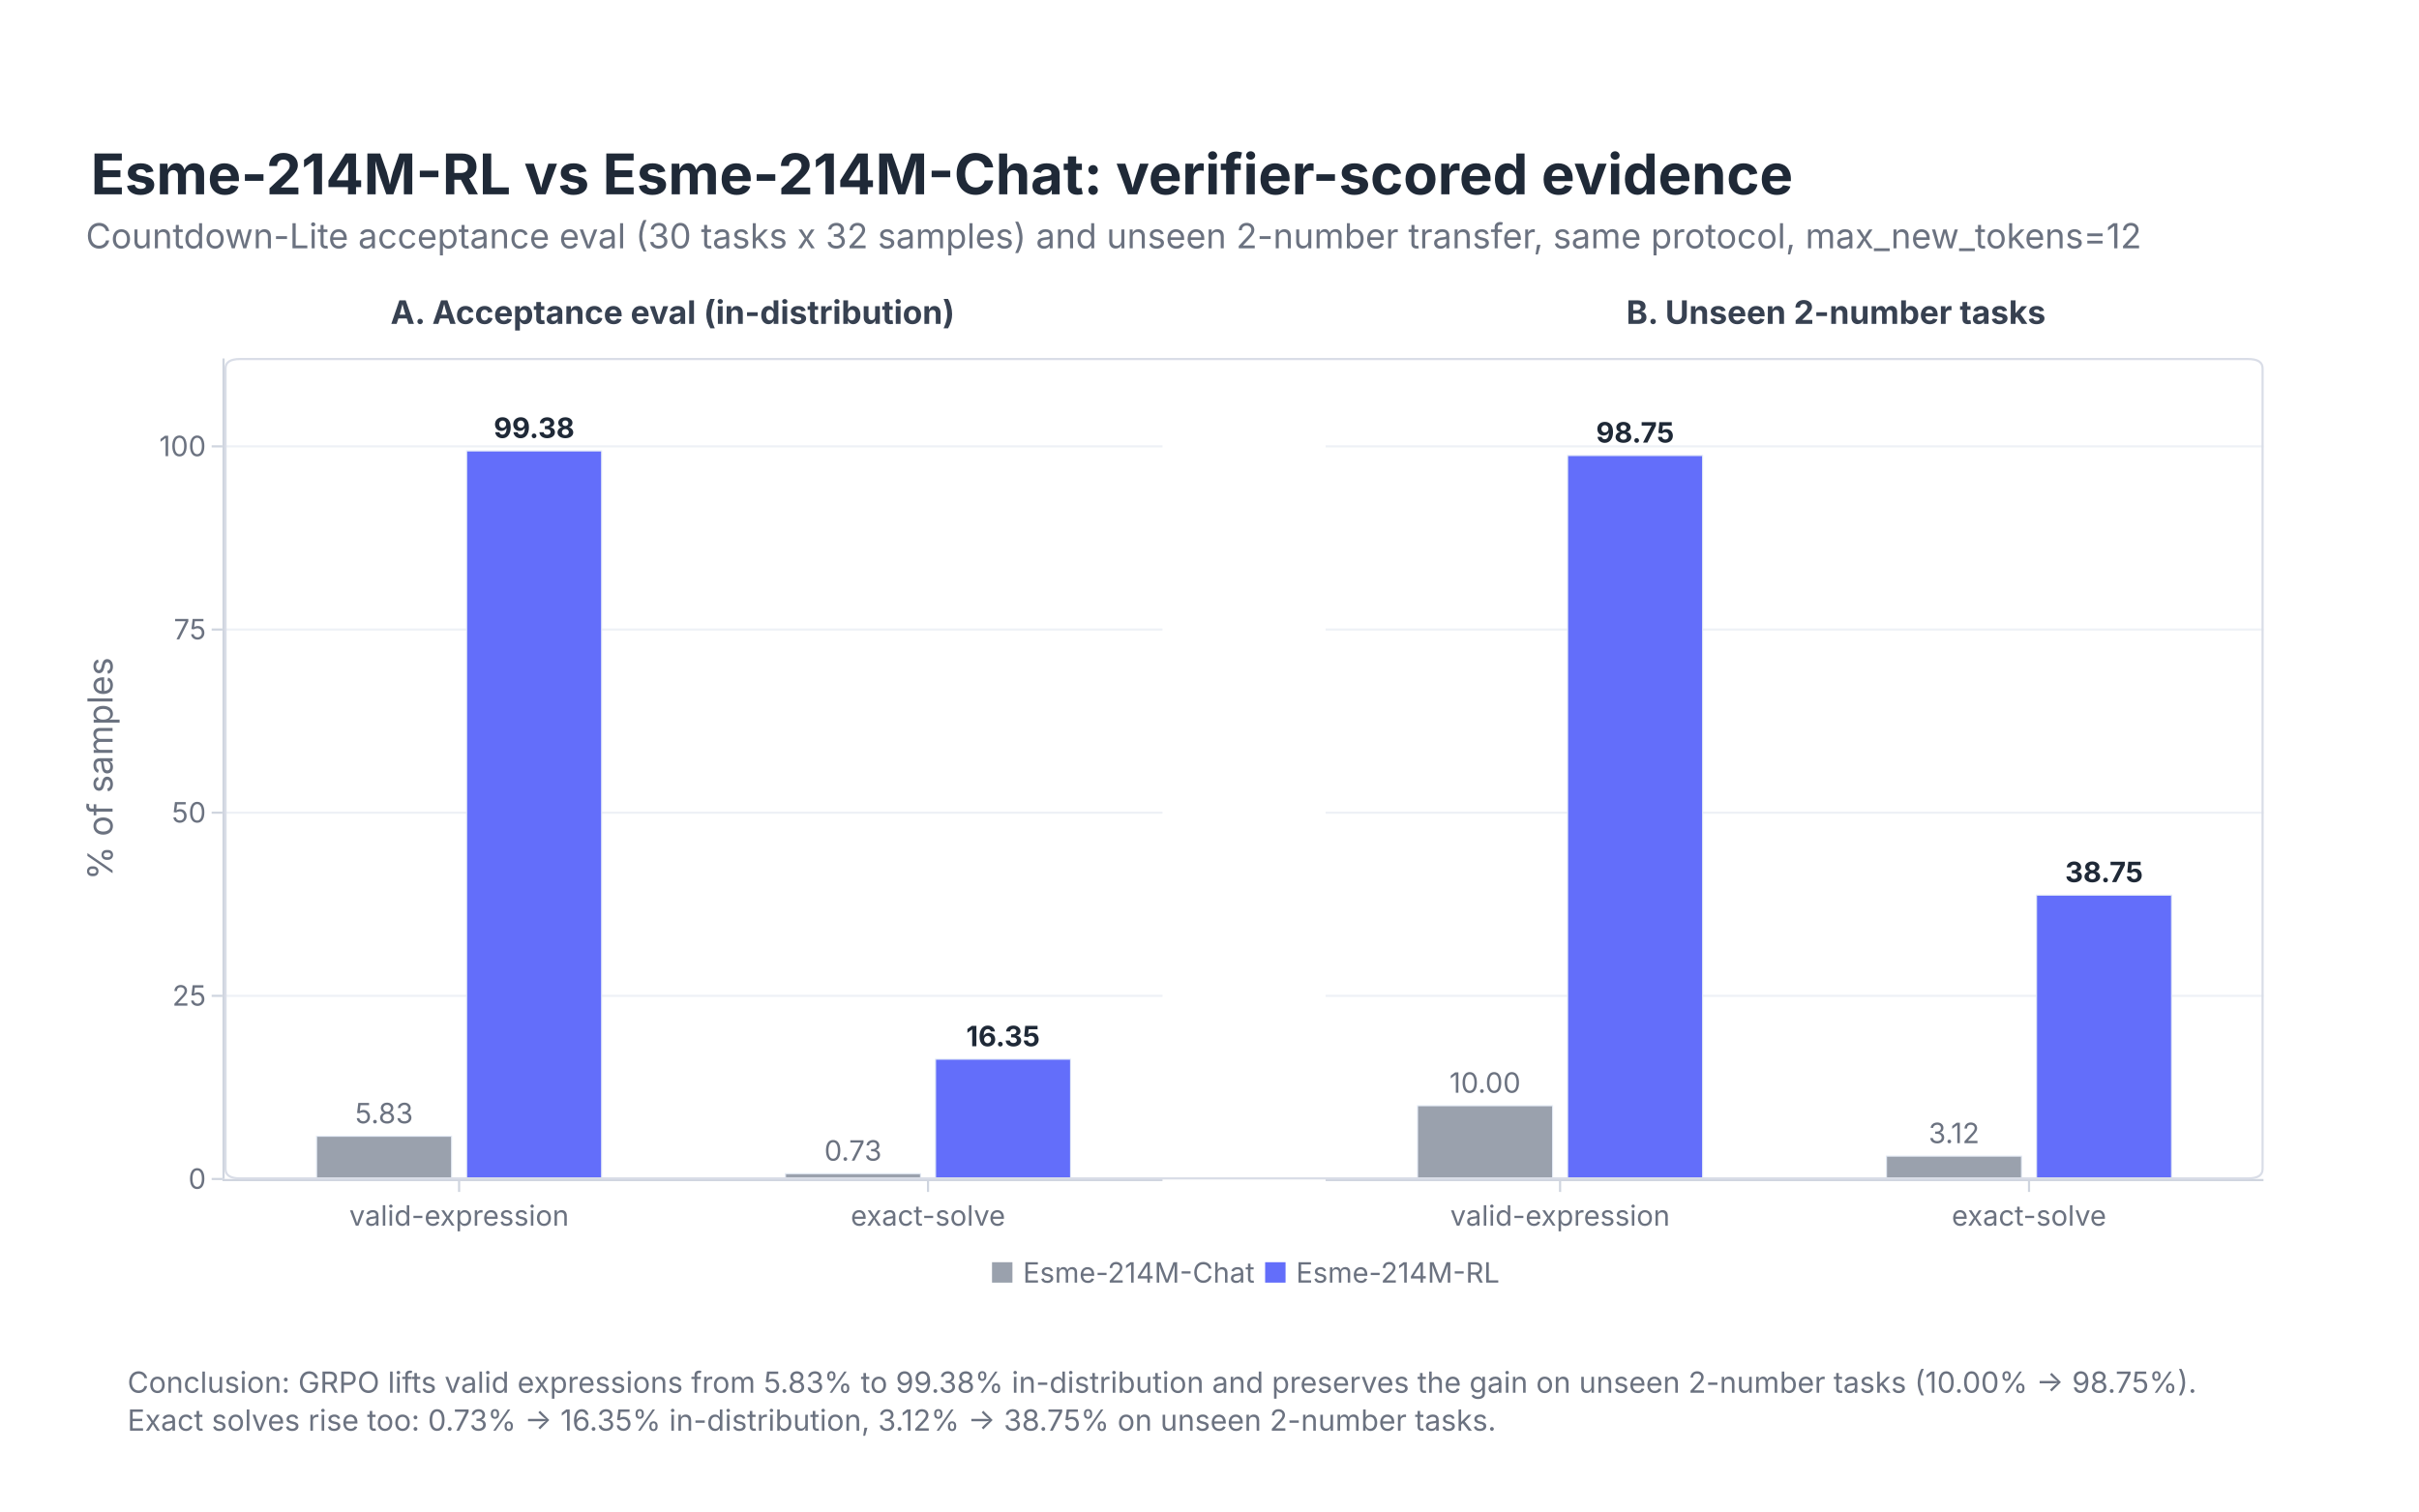
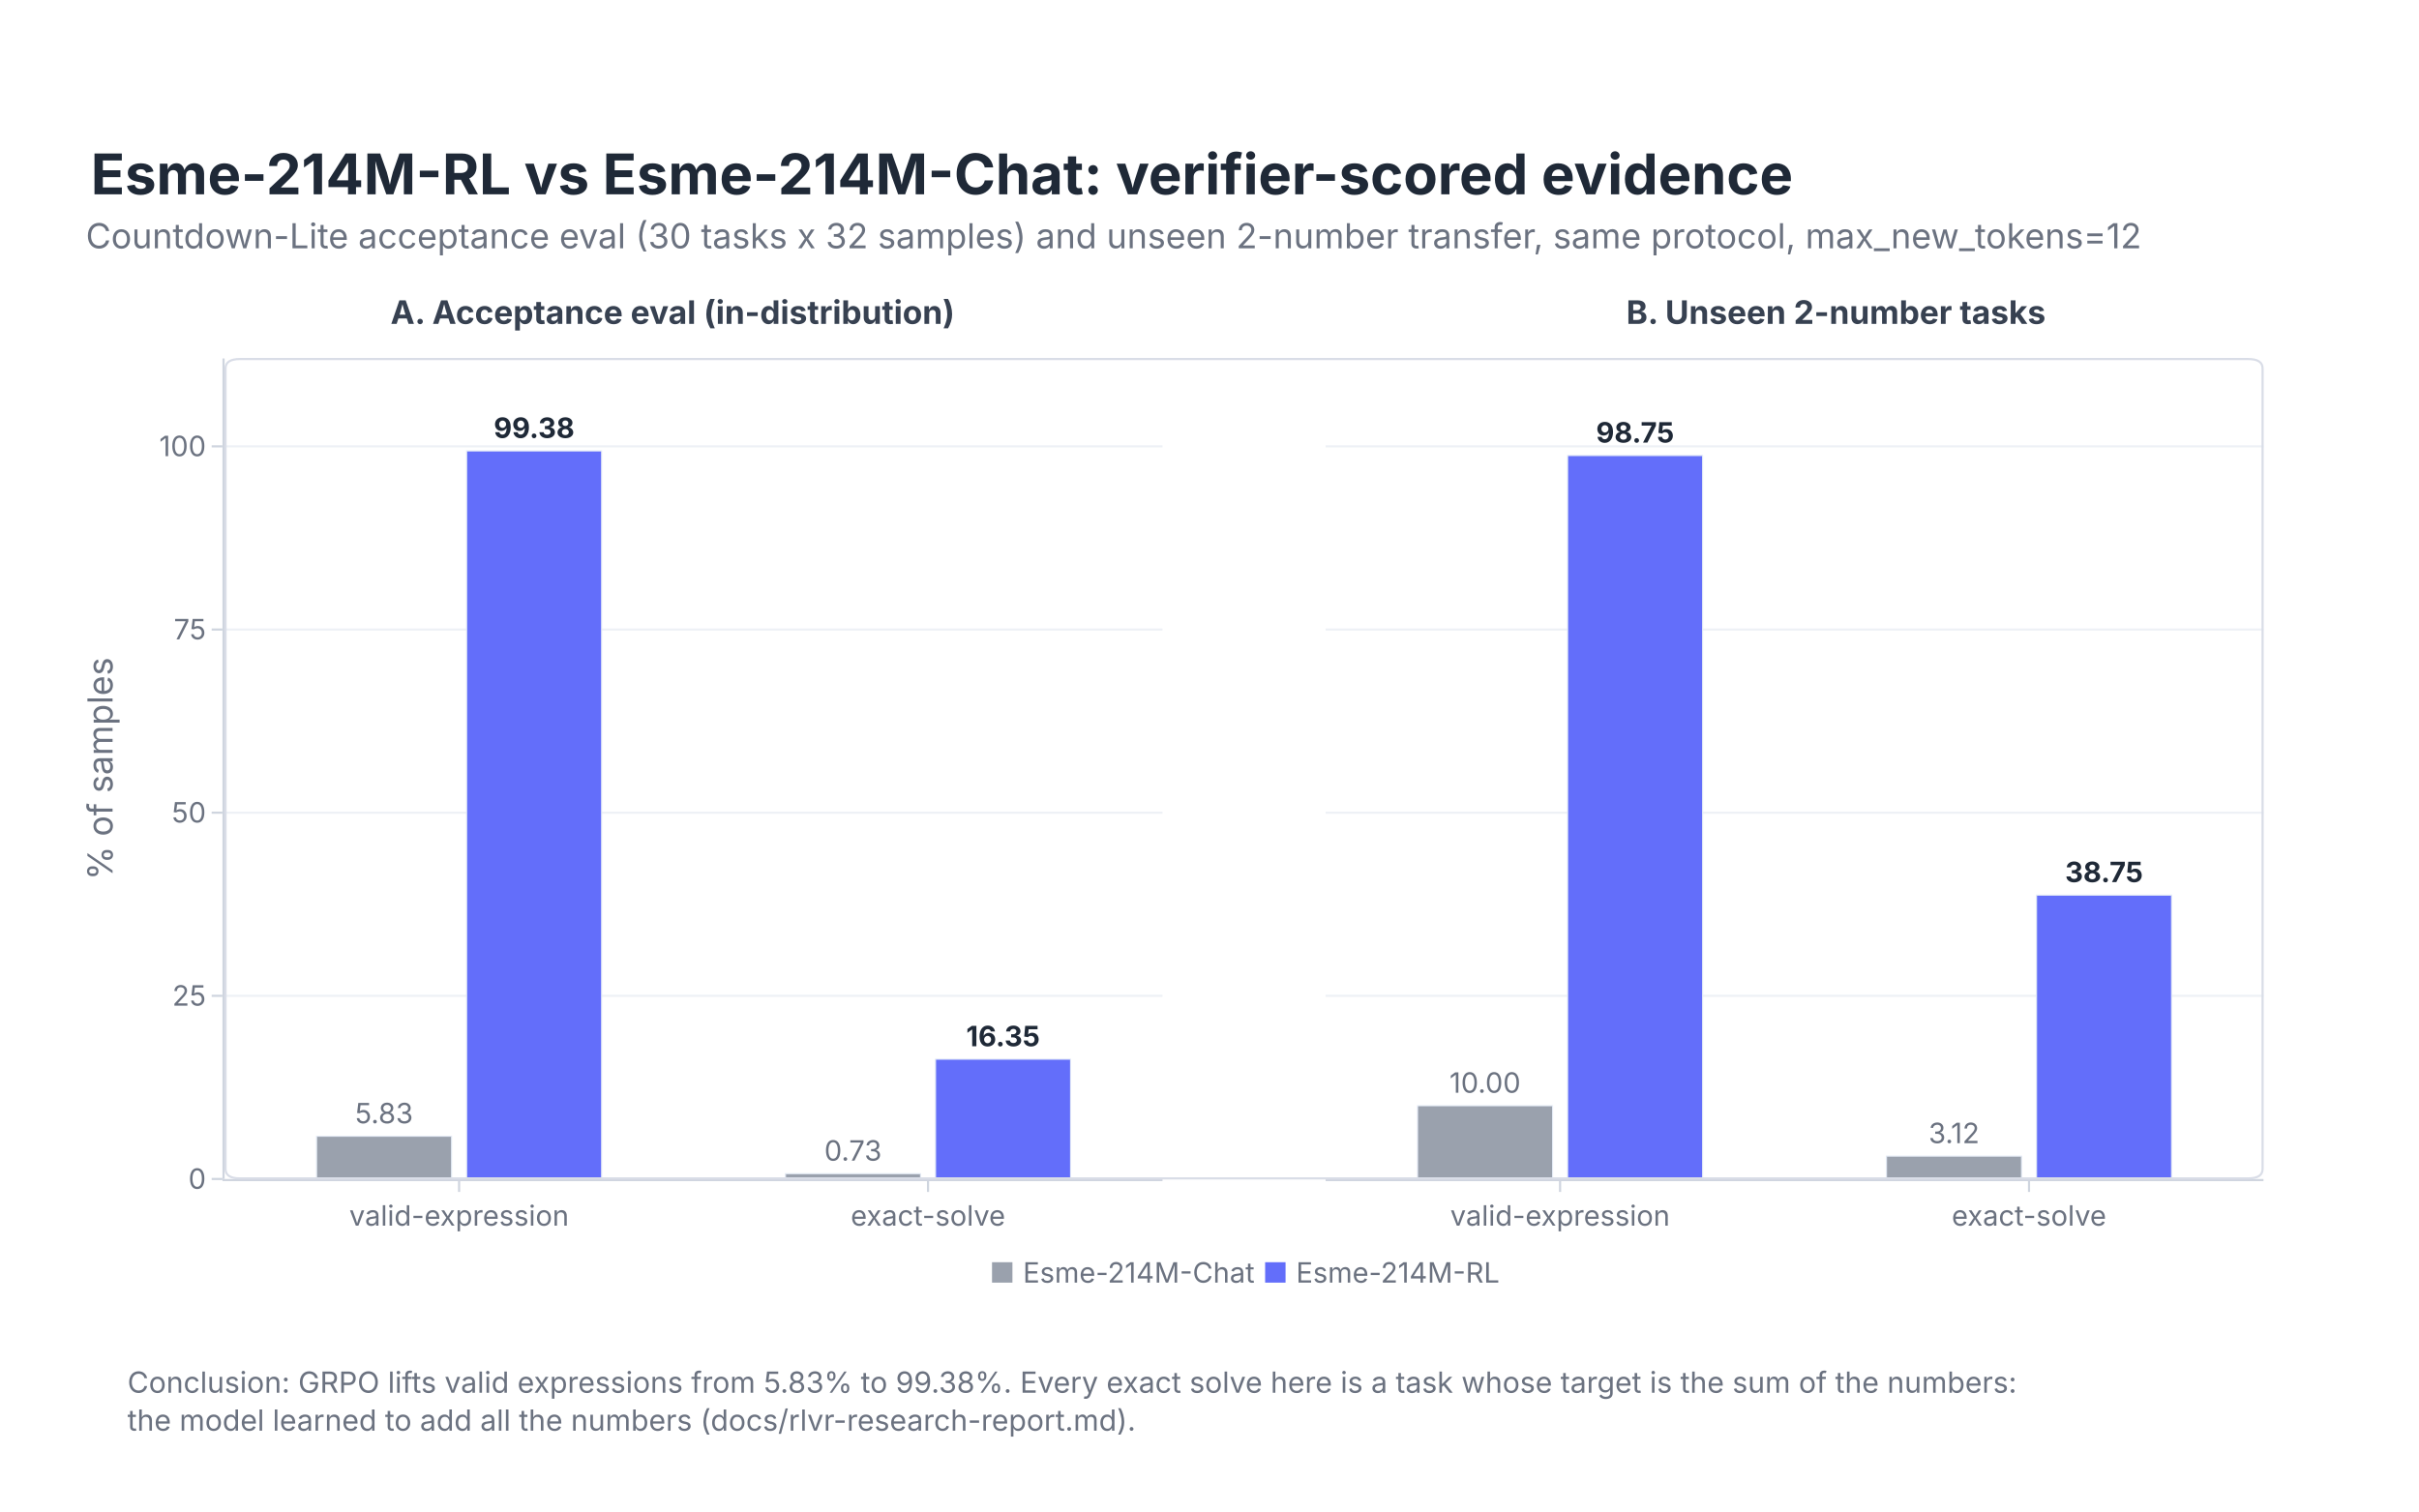
<svg xmlns="http://www.w3.org/2000/svg" class="main-svg" width="1120" height="700" style="" viewBox="0 0 1120 700">
  <rect x="0" y="0" width="1120" height="700" style="fill: rgb(255, 255, 255); fill-opacity: 1;" />
-   <defs id="defs-47bb2e">
+   <defs id="defs-f2ea42">
    <g class="clips">
-       <clipPath id="clip47bb2exyplot" class="plotclip">
+       <clipPath id="clipf2ea42xyplot" class="plotclip">
        <rect width="434.24" height="380" />
      </clipPath>
-       <clipPath id="clip47bb2ex2yplot" class="plotclip">
+       <clipPath id="clipf2ea42x2yplot" class="plotclip">
        <rect width="434.24" height="380" />
      </clipPath>
-       <clipPath class="axesclip" id="clip47bb2ex">
+       <clipPath class="axesclip" id="clipf2ea42x">
        <rect x="104" y="0" width="434.24" height="700" />
      </clipPath>
-       <clipPath class="axesclip" id="clip47bb2ey">
+       <clipPath class="axesclip" id="clipf2ea42y">
        <rect x="0" y="166" width="1120" height="380" />
      </clipPath>
-       <clipPath class="axesclip" id="clip47bb2exy">
+       <clipPath class="axesclip" id="clipf2ea42xy">
        <rect x="104" y="166" width="434.24" height="380" />
      </clipPath>
-       <clipPath class="axesclip" id="clip47bb2ex2">
+       <clipPath class="axesclip" id="clipf2ea42x2">
        <rect x="613.76" y="0" width="434.24" height="700" />
      </clipPath>
-       <clipPath class="axesclip" id="clip47bb2ex2y">
+       <clipPath class="axesclip" id="clipf2ea42x2y">
        <rect x="613.76" y="166" width="434.24" height="380" />
      </clipPath>
    </g>
    <g class="gradients" />
    <g class="patterns" />
  </defs>
  <g class="bglayer" />
  <g class="layer-below">
    <g class="imagelayer" />
    <g class="shapelayer" />
  </g>
  <g class="cartesianlayer">
    <g class="subplot xy">
      <g class="layer-subplot">
        <g class="shapelayer" />
        <g class="imagelayer" />
      </g>
      <g class="minor-gridlayer">
        <g class="x" />
        <g class="y" />
      </g>
      <g class="gridlayer">
        <g class="x" />
        <g class="y">
          <path class="ygrid crisp" transform="translate(0,461.18)" d="M104,0h434.24" style="stroke: rgb(238, 241, 246); stroke-opacity: 1; stroke-width: 1px;" />
          <path class="ygrid crisp" transform="translate(0,376.36)" d="M104,0h434.24" style="stroke: rgb(238, 241, 246); stroke-opacity: 1; stroke-width: 1px;" />
          <path class="ygrid crisp" transform="translate(0,291.54)" d="M104,0h434.24" style="stroke: rgb(238, 241, 246); stroke-opacity: 1; stroke-width: 1px;" />
          <path class="ygrid crisp" transform="translate(0,206.71)" d="M104,0h434.24" style="stroke: rgb(238, 241, 246); stroke-opacity: 1; stroke-width: 1px;" />
        </g>
      </g>
      <g class="zerolinelayer" />
      <g class="layer-between">
        <g class="shapelayer" />
        <g class="imagelayer" />
      </g>
      <path class="xlines-below" />
      <path class="ylines-below" />
      <g class="overlines-below" />
      <g class="xaxislayer-below" />
      <g class="yaxislayer-below" />
      <g class="overaxes-below" />
      <g class="overplot">
-         <g class="xy" transform="translate(104,166)" clip-path="url(#clip47bb2exyplot)">
+         <g class="xy" transform="translate(104,166)" clip-path="url(#clipf2ea42xyplot)">
          <g class="barlayer mlayer">
            <g class="trace bars" style="opacity: 1;">
              <g class="points">
                <g class="point">
                  <path d="M42.56,380V360.22H105.09V380Z" style="vector-effect: none; opacity: 1; stroke-width: 0.5px; fill: rgb(154, 161, 173); fill-opacity: 1; stroke: rgb(229, 236, 246); stroke-opacity: 1;" />
                  <text class="bartext bartext-outside" text-anchor="middle" data-notex="1" x="0" y="0" style="font-family: -apple-system, BlinkMacSystemFont, 'Segoe UI', sans-serif; font-size: 13px; fill: rgb(107, 114, 128); fill-opacity: 1; white-space: pre;" transform="translate(73.825,354.22)">5.83</text>
                </g>
                <g class="point">
                  <path d="M259.68,380V377.52H322.21V380Z" style="vector-effect: none; opacity: 1; stroke-width: 0.5px; fill: rgb(154, 161, 173); fill-opacity: 1; stroke: rgb(229, 236, 246); stroke-opacity: 1;" />
                  <text class="bartext bartext-outside" text-anchor="middle" data-notex="1" x="0" y="0" style="font-family: -apple-system, BlinkMacSystemFont, 'Segoe UI', sans-serif; font-size: 13px; fill: rgb(107, 114, 128); fill-opacity: 1; white-space: pre;" transform="translate(290.945,371.52)">0.73</text>
                </g>
              </g>
            </g>
            <g class="trace bars" style="opacity: 1;">
              <g class="points">
                <g class="point">
                  <path d="M112.03,380V42.82H174.56V380Z" style="vector-effect: none; opacity: 1; stroke-width: 0.5px; fill: rgb(99, 110, 250); fill-opacity: 1; stroke: rgb(229, 236, 246); stroke-opacity: 1;" />
                  <text class="bartext bartext-outside" text-anchor="middle" data-notex="1" x="0" y="0" style="font-family: -apple-system, BlinkMacSystemFont, 'Segoe UI', sans-serif; font-size: 13px; fill: rgb(31, 41, 55); fill-opacity: 1; white-space: pre;" transform="translate(143.295,36.82)">
                    <tspan style="font-weight:bold">99.38</tspan>
                  </text>
                </g>
                <g class="point">
                  <path d="M329.15,380V324.53H391.68V380Z" style="vector-effect: none; opacity: 1; stroke-width: 0.5px; fill: rgb(99, 110, 250); fill-opacity: 1; stroke: rgb(229, 236, 246); stroke-opacity: 1;" />
                  <text class="bartext bartext-outside" text-anchor="middle" data-notex="1" x="0" y="0" style="font-family: -apple-system, BlinkMacSystemFont, 'Segoe UI', sans-serif; font-size: 13px; fill: rgb(31, 41, 55); fill-opacity: 1; white-space: pre;" transform="translate(360.415,318.53)">
                    <tspan style="font-weight:bold">16.35</tspan>
                  </text>
                </g>
              </g>
            </g>
          </g>
        </g>
      </g>
      <g class="zerolinelayer-above" />
      <path class="xlines-above crisp" d="M103,546.5H538.24" style="fill: none; stroke-width: 1px; stroke: rgb(207, 213, 223); stroke-opacity: 1;" />
      <path class="ylines-above crisp" d="M103.5,166V546" style="fill: none; stroke-width: 1px; stroke: rgb(207, 213, 223); stroke-opacity: 1;" />
      <g class="overlines-above" />
      <g class="xaxislayer-above">
        <path class="xtick ticks crisp" d="M0,547v5" transform="translate(212.56,0)" style="stroke: rgb(207, 213, 223); stroke-opacity: 1; stroke-width: 1px;" />
        <path class="xtick ticks crisp" d="M0,547v5" transform="translate(429.68,0)" style="stroke: rgb(207, 213, 223); stroke-opacity: 1; stroke-width: 1px;" />
        <g class="xtick">
          <text text-anchor="middle" x="0" y="567.6" transform="translate(212.56,0)" style="font-family: -apple-system, BlinkMacSystemFont, 'Segoe UI', sans-serif; font-size: 13px; fill: rgb(107, 114, 128); fill-opacity: 1; white-space: pre;">valid-expression</text>
        </g>
        <g class="xtick">
          <text text-anchor="middle" x="0" y="567.6" transform="translate(429.68,0)" style="font-family: -apple-system, BlinkMacSystemFont, 'Segoe UI', sans-serif; font-size: 13px; fill: rgb(107, 114, 128); fill-opacity: 1; white-space: pre;">exact-solve</text>
        </g>
      </g>
      <g class="yaxislayer-above">
        <path class="ytick ticks crisp" d="M103,0h-5" transform="translate(0,546)" style="stroke: rgb(207, 213, 223); stroke-opacity: 1; stroke-width: 1px;" />
        <path class="ytick ticks crisp" d="M103,0h-5" transform="translate(0,461.18)" style="stroke: rgb(207, 213, 223); stroke-opacity: 1; stroke-width: 1px;" />
        <path class="ytick ticks crisp" d="M103,0h-5" transform="translate(0,376.36)" style="stroke: rgb(207, 213, 223); stroke-opacity: 1; stroke-width: 1px;" />
        <path class="ytick ticks crisp" d="M103,0h-5" transform="translate(0,291.54)" style="stroke: rgb(207, 213, 223); stroke-opacity: 1; stroke-width: 1px;" />
        <path class="ytick ticks crisp" d="M103,0h-5" transform="translate(0,206.71)" style="stroke: rgb(207, 213, 223); stroke-opacity: 1; stroke-width: 1px;" />
        <g class="ytick">
          <text text-anchor="end" x="95.4" y="4.55" transform="translate(0,546)" style="font-family: -apple-system, BlinkMacSystemFont, 'Segoe UI', sans-serif; font-size: 13px; fill: rgb(107, 114, 128); fill-opacity: 1; white-space: pre;">0</text>
        </g>
        <g class="ytick">
          <text text-anchor="end" x="95.4" y="4.55" style="font-family: -apple-system, BlinkMacSystemFont, 'Segoe UI', sans-serif; font-size: 13px; fill: rgb(107, 114, 128); fill-opacity: 1; white-space: pre;" transform="translate(0,461.18)">25</text>
        </g>
        <g class="ytick">
          <text text-anchor="end" x="95.4" y="4.55" style="font-family: -apple-system, BlinkMacSystemFont, 'Segoe UI', sans-serif; font-size: 13px; fill: rgb(107, 114, 128); fill-opacity: 1; white-space: pre;" transform="translate(0,376.36)">50</text>
        </g>
        <g class="ytick">
          <text text-anchor="end" x="95.4" y="4.55" style="font-family: -apple-system, BlinkMacSystemFont, 'Segoe UI', sans-serif; font-size: 13px; fill: rgb(107, 114, 128); fill-opacity: 1; white-space: pre;" transform="translate(0,291.54)">75</text>
        </g>
        <g class="ytick">
          <text text-anchor="end" x="95.4" y="4.55" style="font-family: -apple-system, BlinkMacSystemFont, 'Segoe UI', sans-serif; font-size: 13px; fill: rgb(107, 114, 128); fill-opacity: 1; white-space: pre;" transform="translate(0,206.71)">100</text>
        </g>
      </g>
      <g class="overaxes-above" />
    </g>
    <g class="subplot x2y">
      <g class="layer-subplot">
        <g class="shapelayer" />
        <g class="imagelayer" />
      </g>
      <g class="minor-gridlayer">
        <g class="x2" />
        <g class="y" />
      </g>
      <g class="gridlayer">
        <g class="x2" />
        <g class="y">
          <path class="ygrid crisp" transform="translate(0,461.18)" d="M613.76,0h434.24" style="stroke: rgb(238, 241, 246); stroke-opacity: 1; stroke-width: 1px;" />
          <path class="ygrid crisp" transform="translate(0,376.36)" d="M613.76,0h434.24" style="stroke: rgb(238, 241, 246); stroke-opacity: 1; stroke-width: 1px;" />
          <path class="ygrid crisp" transform="translate(0,291.54)" d="M613.76,0h434.24" style="stroke: rgb(238, 241, 246); stroke-opacity: 1; stroke-width: 1px;" />
          <path class="ygrid crisp" transform="translate(0,206.71)" d="M613.76,0h434.24" style="stroke: rgb(238, 241, 246); stroke-opacity: 1; stroke-width: 1px;" />
        </g>
      </g>
      <g class="zerolinelayer" />
      <g class="layer-between">
        <g class="shapelayer" />
        <g class="imagelayer" />
      </g>
      <path class="xlines-below" />
      <path class="ylines-below" />
      <g class="overlines-below" />
      <g class="xaxislayer-below" />
      <g class="yaxislayer-below" />
      <g class="overaxes-below" />
      <g class="overplot">
-         <g class="x2y" transform="translate(613.76,166)" clip-path="url(#clip47bb2ex2yplot)">
+         <g class="x2y" transform="translate(613.76,166)" clip-path="url(#clipf2ea42x2yplot)">
          <g class="barlayer mlayer">
            <g class="trace bars" style="opacity: 1;">
              <g class="points">
                <g class="point">
                  <path d="M42.56,380V346.07H105.09V380Z" style="vector-effect: none; opacity: 1; stroke-width: 0.5px; fill: rgb(154, 161, 173); fill-opacity: 1; stroke: rgb(229, 236, 246); stroke-opacity: 1;" />
                  <text class="bartext bartext-outside" text-anchor="middle" data-notex="1" x="0" y="0" style="font-family: -apple-system, BlinkMacSystemFont, 'Segoe UI', sans-serif; font-size: 13px; fill: rgb(107, 114, 128); fill-opacity: 1; white-space: pre;" transform="translate(73.825,340.07)">10.00</text>
                </g>
                <g class="point">
                  <path d="M259.68,380V369.41H322.21V380Z" style="vector-effect: none; opacity: 1; stroke-width: 0.5px; fill: rgb(154, 161, 173); fill-opacity: 1; stroke: rgb(229, 236, 246); stroke-opacity: 1;" />
                  <text class="bartext bartext-outside" text-anchor="middle" data-notex="1" x="0" y="0" style="font-family: -apple-system, BlinkMacSystemFont, 'Segoe UI', sans-serif; font-size: 13px; fill: rgb(107, 114, 128); fill-opacity: 1; white-space: pre;" transform="translate(290.945,363.41)">3.12</text>
                </g>
              </g>
            </g>
            <g class="trace bars" style="opacity: 1;">
              <g class="points">
                <g class="point">
                  <path d="M112.03,380V44.96H174.56V380Z" style="vector-effect: none; opacity: 1; stroke-width: 0.5px; fill: rgb(99, 110, 250); fill-opacity: 1; stroke: rgb(229, 236, 246); stroke-opacity: 1;" />
                  <text class="bartext bartext-outside" text-anchor="middle" data-notex="1" x="0" y="0" style="font-family: -apple-system, BlinkMacSystemFont, 'Segoe UI', sans-serif; font-size: 13px; fill: rgb(31, 41, 55); fill-opacity: 1; white-space: pre;" transform="translate(143.295,38.96)">
                    <tspan style="font-weight:bold">98.75</tspan>
                  </text>
                </g>
                <g class="point">
                  <path d="M329.15,380V248.53H391.68V380Z" style="vector-effect: none; opacity: 1; stroke-width: 0.5px; fill: rgb(99, 110, 250); fill-opacity: 1; stroke: rgb(229, 236, 246); stroke-opacity: 1;" />
                  <text class="bartext bartext-outside" text-anchor="middle" data-notex="1" x="0" y="0" style="font-family: -apple-system, BlinkMacSystemFont, 'Segoe UI', sans-serif; font-size: 13px; fill: rgb(31, 41, 55); fill-opacity: 1; white-space: pre;" transform="translate(360.415,242.53)">
                    <tspan style="font-weight:bold">38.75</tspan>
                  </text>
                </g>
              </g>
            </g>
          </g>
        </g>
      </g>
      <g class="zerolinelayer-above" />
      <path class="xlines-above crisp" d="M613.76,546.5H1048" style="fill: none; stroke-width: 1px; stroke: rgb(207, 213, 223); stroke-opacity: 1;" />
      <path class="ylines-above crisp" d="M0,0" style="fill: none;" />
      <g class="overlines-above" />
      <g class="xaxislayer-above">
        <path class="x2tick ticks crisp" d="M0,547v5" transform="translate(722.32,0)" style="stroke: rgb(207, 213, 223); stroke-opacity: 1; stroke-width: 1px;" />
        <path class="x2tick ticks crisp" d="M0,547v5" transform="translate(939.44,0)" style="stroke: rgb(207, 213, 223); stroke-opacity: 1; stroke-width: 1px;" />
        <g class="x2tick">
          <text text-anchor="middle" x="0" y="567.6" transform="translate(722.32,0)" style="font-family: -apple-system, BlinkMacSystemFont, 'Segoe UI', sans-serif; font-size: 13px; fill: rgb(107, 114, 128); fill-opacity: 1; white-space: pre;">valid-expression</text>
        </g>
        <g class="x2tick">
          <text text-anchor="middle" x="0" y="567.6" transform="translate(939.44,0)" style="font-family: -apple-system, BlinkMacSystemFont, 'Segoe UI', sans-serif; font-size: 13px; fill: rgb(107, 114, 128); fill-opacity: 1; white-space: pre;">exact-solve</text>
        </g>
      </g>
      <g class="yaxislayer-above" />
      <g class="overaxes-above" />
    </g>
  </g>
  <g class="polarlayer" />
  <g class="smithlayer" />
  <g class="ternarylayer" />
  <g class="geolayer" />
  <g class="funnelarealayer" />
  <g class="pielayer" />
  <g class="iciclelayer" />
  <g class="treemaplayer" />
  <g class="sunburstlayer" />
  <g class="glimages" />
-   <defs id="topdefs-47bb2e">
+   <defs id="topdefs-f2ea42">
    <g class="clips" />
  </defs>
  <g class="layer-above">
    <g class="imagelayer" />
    <g class="shapelayer">
      <g class="shape-group" data-index="0">
        <path data-index="0" fill-rule="evenodd" d="M 111.164,545.729 L 1040.836,545.729 Q 1047.579,545.729 1047.579,541.386 L 1047.579,170.614 Q 1047.579,166.271 1040.836,166.271 L 111.164,166.271 Q 104.421,166.271 104.421,170.614 L 104.421,541.386 Q 104.421,545.729 111.164,545.729 Z" style="opacity: 1; stroke: rgb(217, 221, 231); stroke-opacity: 1; fill: rgb(0, 0, 0); fill-opacity: 0; stroke-width: 1px;" />
      </g>
    </g>
  </g>
  <g class="infolayer">
    <g class="g-gtitle" />
    <g class="g-xtitle" />
    <g class="g-x2title" />
    <g class="g-ytitle">
      <text class="ytitle" transform="rotate(-90,52.11289,356)" x="52.113" y="356" text-anchor="middle" style="opacity: 1; font-family: -apple-system, BlinkMacSystemFont, 'Segoe UI', sans-serif; font-size: 16px; fill: rgb(107, 114, 128); fill-opacity: 1; white-space: pre;">% of samples</text>
    </g>
    <g class="annotation" data-index="0" style="opacity: 1;">
      <g class="annotation-text-g" transform="rotate(0,435.8,80.4)">
        <g class="cursor-pointer" transform="translate(57,63)">
          <rect class="bg" x="0.5" y="0.5" width="757" height="33" style="stroke-width: 1px; stroke: rgb(0, 0, 0); stroke-opacity: 0; fill: rgb(0, 0, 0); fill-opacity: 0;" />
          <text class="annotation-text" text-anchor="middle" x="379.094" y="27" style="font-family: -apple-system, BlinkMacSystemFont, 'Segoe UI', sans-serif; font-size: 26px; fill: rgb(31, 41, 55); fill-opacity: 1; white-space: pre;">
            <tspan style="font-weight:bold">Esme-214M-RL vs Esme-214M-Chat: verifier-scored evidence</tspan>
          </text>
        </g>
      </g>
    </g>
    <g class="annotation" data-index="1" style="opacity: 1;">
      <g class="annotation-text-g" transform="rotate(0,515.3,108.6)">
        <g class="cursor-pointer" transform="translate(57,98)">
          <rect class="bg" x="0.5" y="0.5" width="916" height="21" style="stroke-width: 1px; stroke: rgb(0, 0, 0); stroke-opacity: 0; fill: rgb(0, 0, 0); fill-opacity: 0;" />
          <text class="annotation-text" text-anchor="middle" x="458.625" y="17" style="font-family: -apple-system, BlinkMacSystemFont, 'Segoe UI', sans-serif; font-size: 16px; fill: rgb(107, 114, 128); fill-opacity: 1; white-space: pre;">Countdown-Lite acceptance eval (30 tasks x 32 samples) and unseen 2-number transfer, same protocol, max_new_tokens=12</text>
        </g>
      </g>
    </g>
    <g class="annotation" data-index="2" style="opacity: 1;">
-       <g class="annotation-text-g" transform="rotate(0,529.8,648.6)">
+       <g class="annotation-text-g" transform="rotate(0,487.3,648.6)">
        <g class="cursor-pointer" transform="translate(57,630)">
-           <rect class="bg" x="0.5" y="0.5" width="945" height="37" style="stroke-width: 1px; stroke: rgb(0, 0, 0); stroke-opacity: 0; fill: rgb(0, 0, 0); fill-opacity: 0;" />
+           <rect class="bg" x="0.5" y="0.5" width="860" height="37" style="stroke-width: 1px; stroke: rgb(0, 0, 0); stroke-opacity: 0; fill: rgb(0, 0, 0); fill-opacity: 0;" />
          <text class="annotation-text" text-anchor="start" x="2" y="15" style="font-family: -apple-system, BlinkMacSystemFont, 'Segoe UI', sans-serif; font-size: 13.5px; fill: rgb(107, 114, 128); fill-opacity: 1; white-space: pre;">
-             <tspan class="line" dy="0em" x="2" y="15">Conclusion: GRPO lifts valid expressions from 5.83% to 99.38% in-distribution and preserves the gain on unseen 2-number tasks (10.00% -&gt; 98.75%).</tspan>
-             <tspan class="line" dy="1.3em" x="2" y="15">Exact solves rise too: 0.73% -&gt; 16.35% in-distribution, 3.12% -&gt; 38.75% on unseen 2-number tasks.</tspan>
+             <tspan class="line" dy="0em" x="2" y="15">Conclusion: GRPO lifts valid expressions from 5.83% to 99.38%. Every exact solve here is a task whose target is the sum of the numbers:</tspan>
+             <tspan class="line" dy="1.3em" x="2" y="15">the model learned to add all the numbers (docs/rlvr-research-report.md).</tspan>
          </text>
        </g>
      </g>
    </g>
    <g class="annotation" data-index="3" style="opacity: 1;">
      <g class="annotation-text-g" transform="rotate(0,311.68,143.6)">
        <g class="cursor-pointer" transform="translate(179,133)">
          <rect class="bg" x="0.5" y="0.5" width="264" height="21" style="stroke-width: 1px; stroke: rgb(0, 0, 0); stroke-opacity: 0; fill: rgb(0, 0, 0); fill-opacity: 0;" />
          <text class="annotation-text" text-anchor="middle" x="132.438" y="17" style="font-family: -apple-system, BlinkMacSystemFont, 'Segoe UI', sans-serif; font-size: 15px; fill: rgb(55, 65, 81); fill-opacity: 1; white-space: pre;">
            <tspan style="font-weight:bold">A. Acceptance eval (in-distribution)</tspan>
          </text>
        </g>
      </g>
    </g>
    <g class="annotation" data-index="4" style="opacity: 1;">
      <g class="annotation-text-g" transform="rotate(0,849.76,143.6)">
        <g class="cursor-pointer" transform="translate(751,133)">
          <rect class="bg" x="0.5" y="0.5" width="197" height="21" style="stroke-width: 1px; stroke: rgb(0, 0, 0); stroke-opacity: 0; fill: rgb(0, 0, 0); fill-opacity: 0;" />
          <text class="annotation-text" text-anchor="middle" x="99.055" y="17" style="font-family: -apple-system, BlinkMacSystemFont, 'Segoe UI', sans-serif; font-size: 15px; fill: rgb(55, 65, 81); fill-opacity: 1; white-space: pre;">
            <tspan style="font-weight:bold">B. Unseen 2-number tasks</tspan>
          </text>
        </g>
      </g>
    </g>
    <g class="annotation" data-index="5" style="opacity: 1;">
      <g class="annotation-text-g" transform="rotate(0,576,589.2)">
        <g class="cursor-pointer" transform="translate(453,579)">
          <rect class="bg" x="0.5" y="0.5" width="245" height="19" style="stroke-width: 1px; stroke: rgb(0, 0, 0); stroke-opacity: 0; fill: rgb(0, 0, 0); fill-opacity: 0;" />
          <text class="annotation-text" text-anchor="middle" x="123.203" y="15" style="font-family: -apple-system, BlinkMacSystemFont, 'Segoe UI', sans-serif; font-size: 13px; fill: rgb(107, 114, 128); fill-opacity: 1; white-space: pre;">
            <tspan style=" fill:#9aa1ad">■</tspan> Esme-214M-Chat   <tspan style=" fill:#636efa">■</tspan> Esme-214M-RL</text>
        </g>
      </g>
    </g>
  </g>
</svg>
